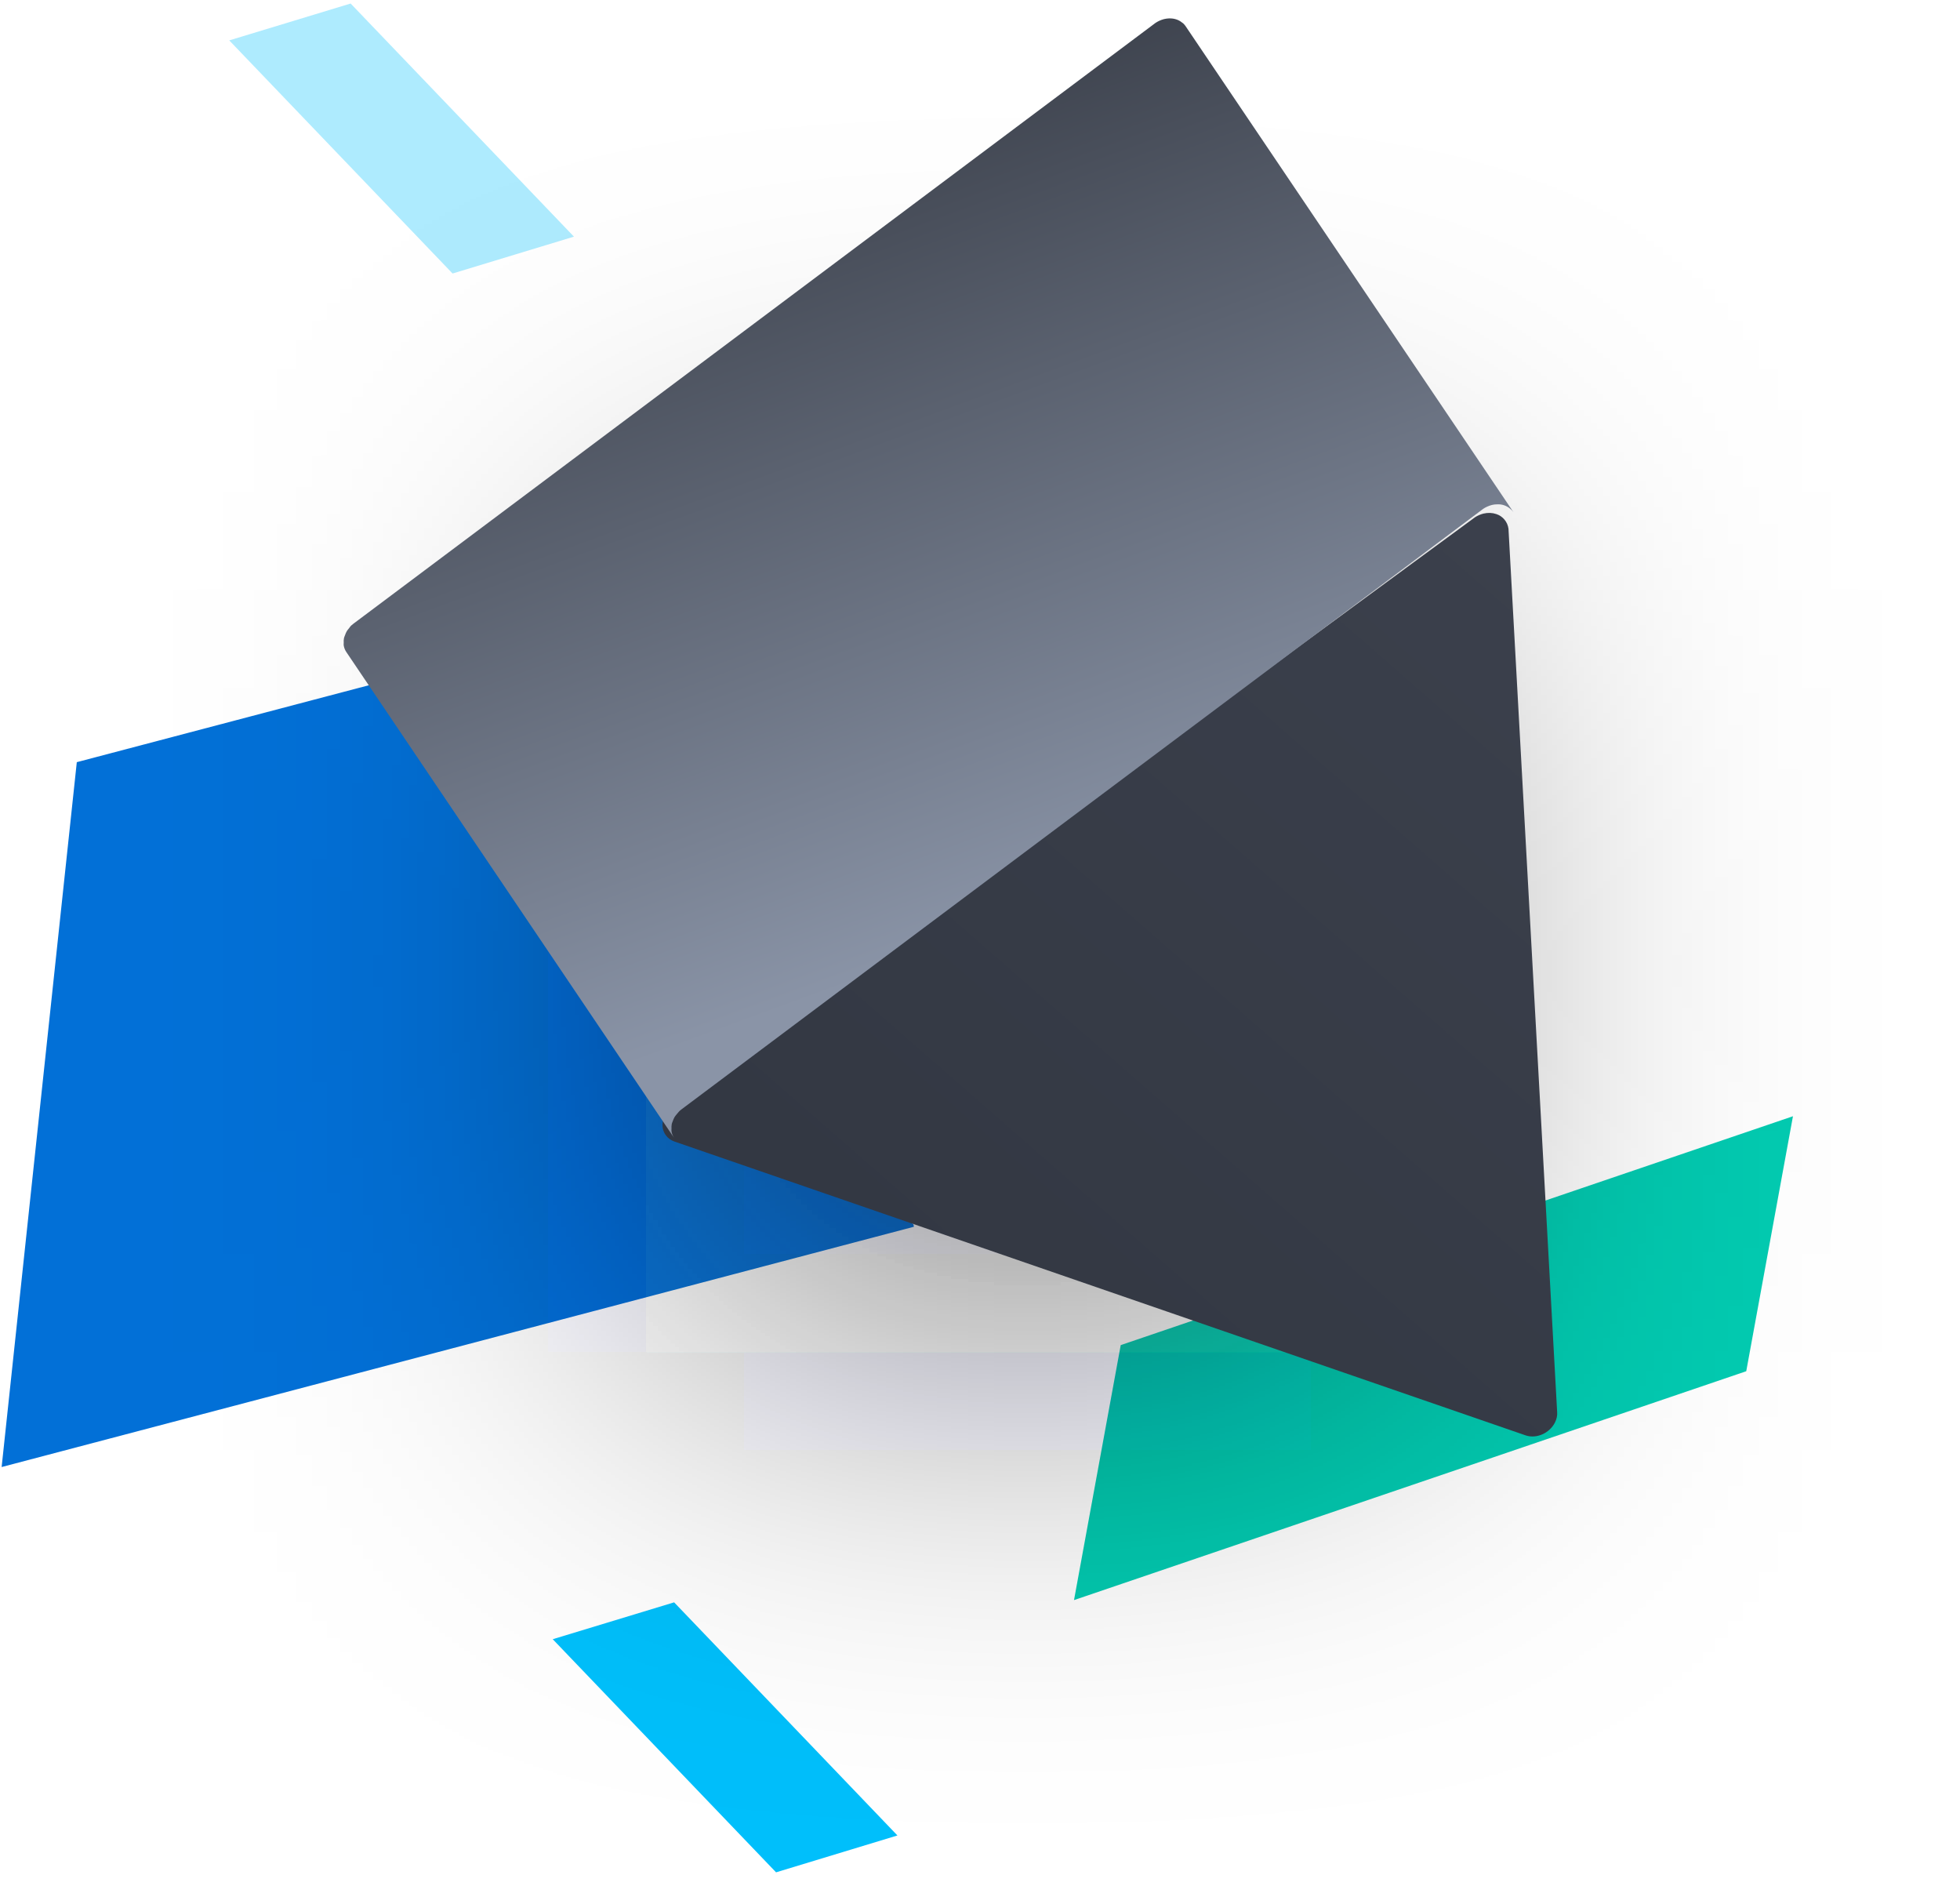
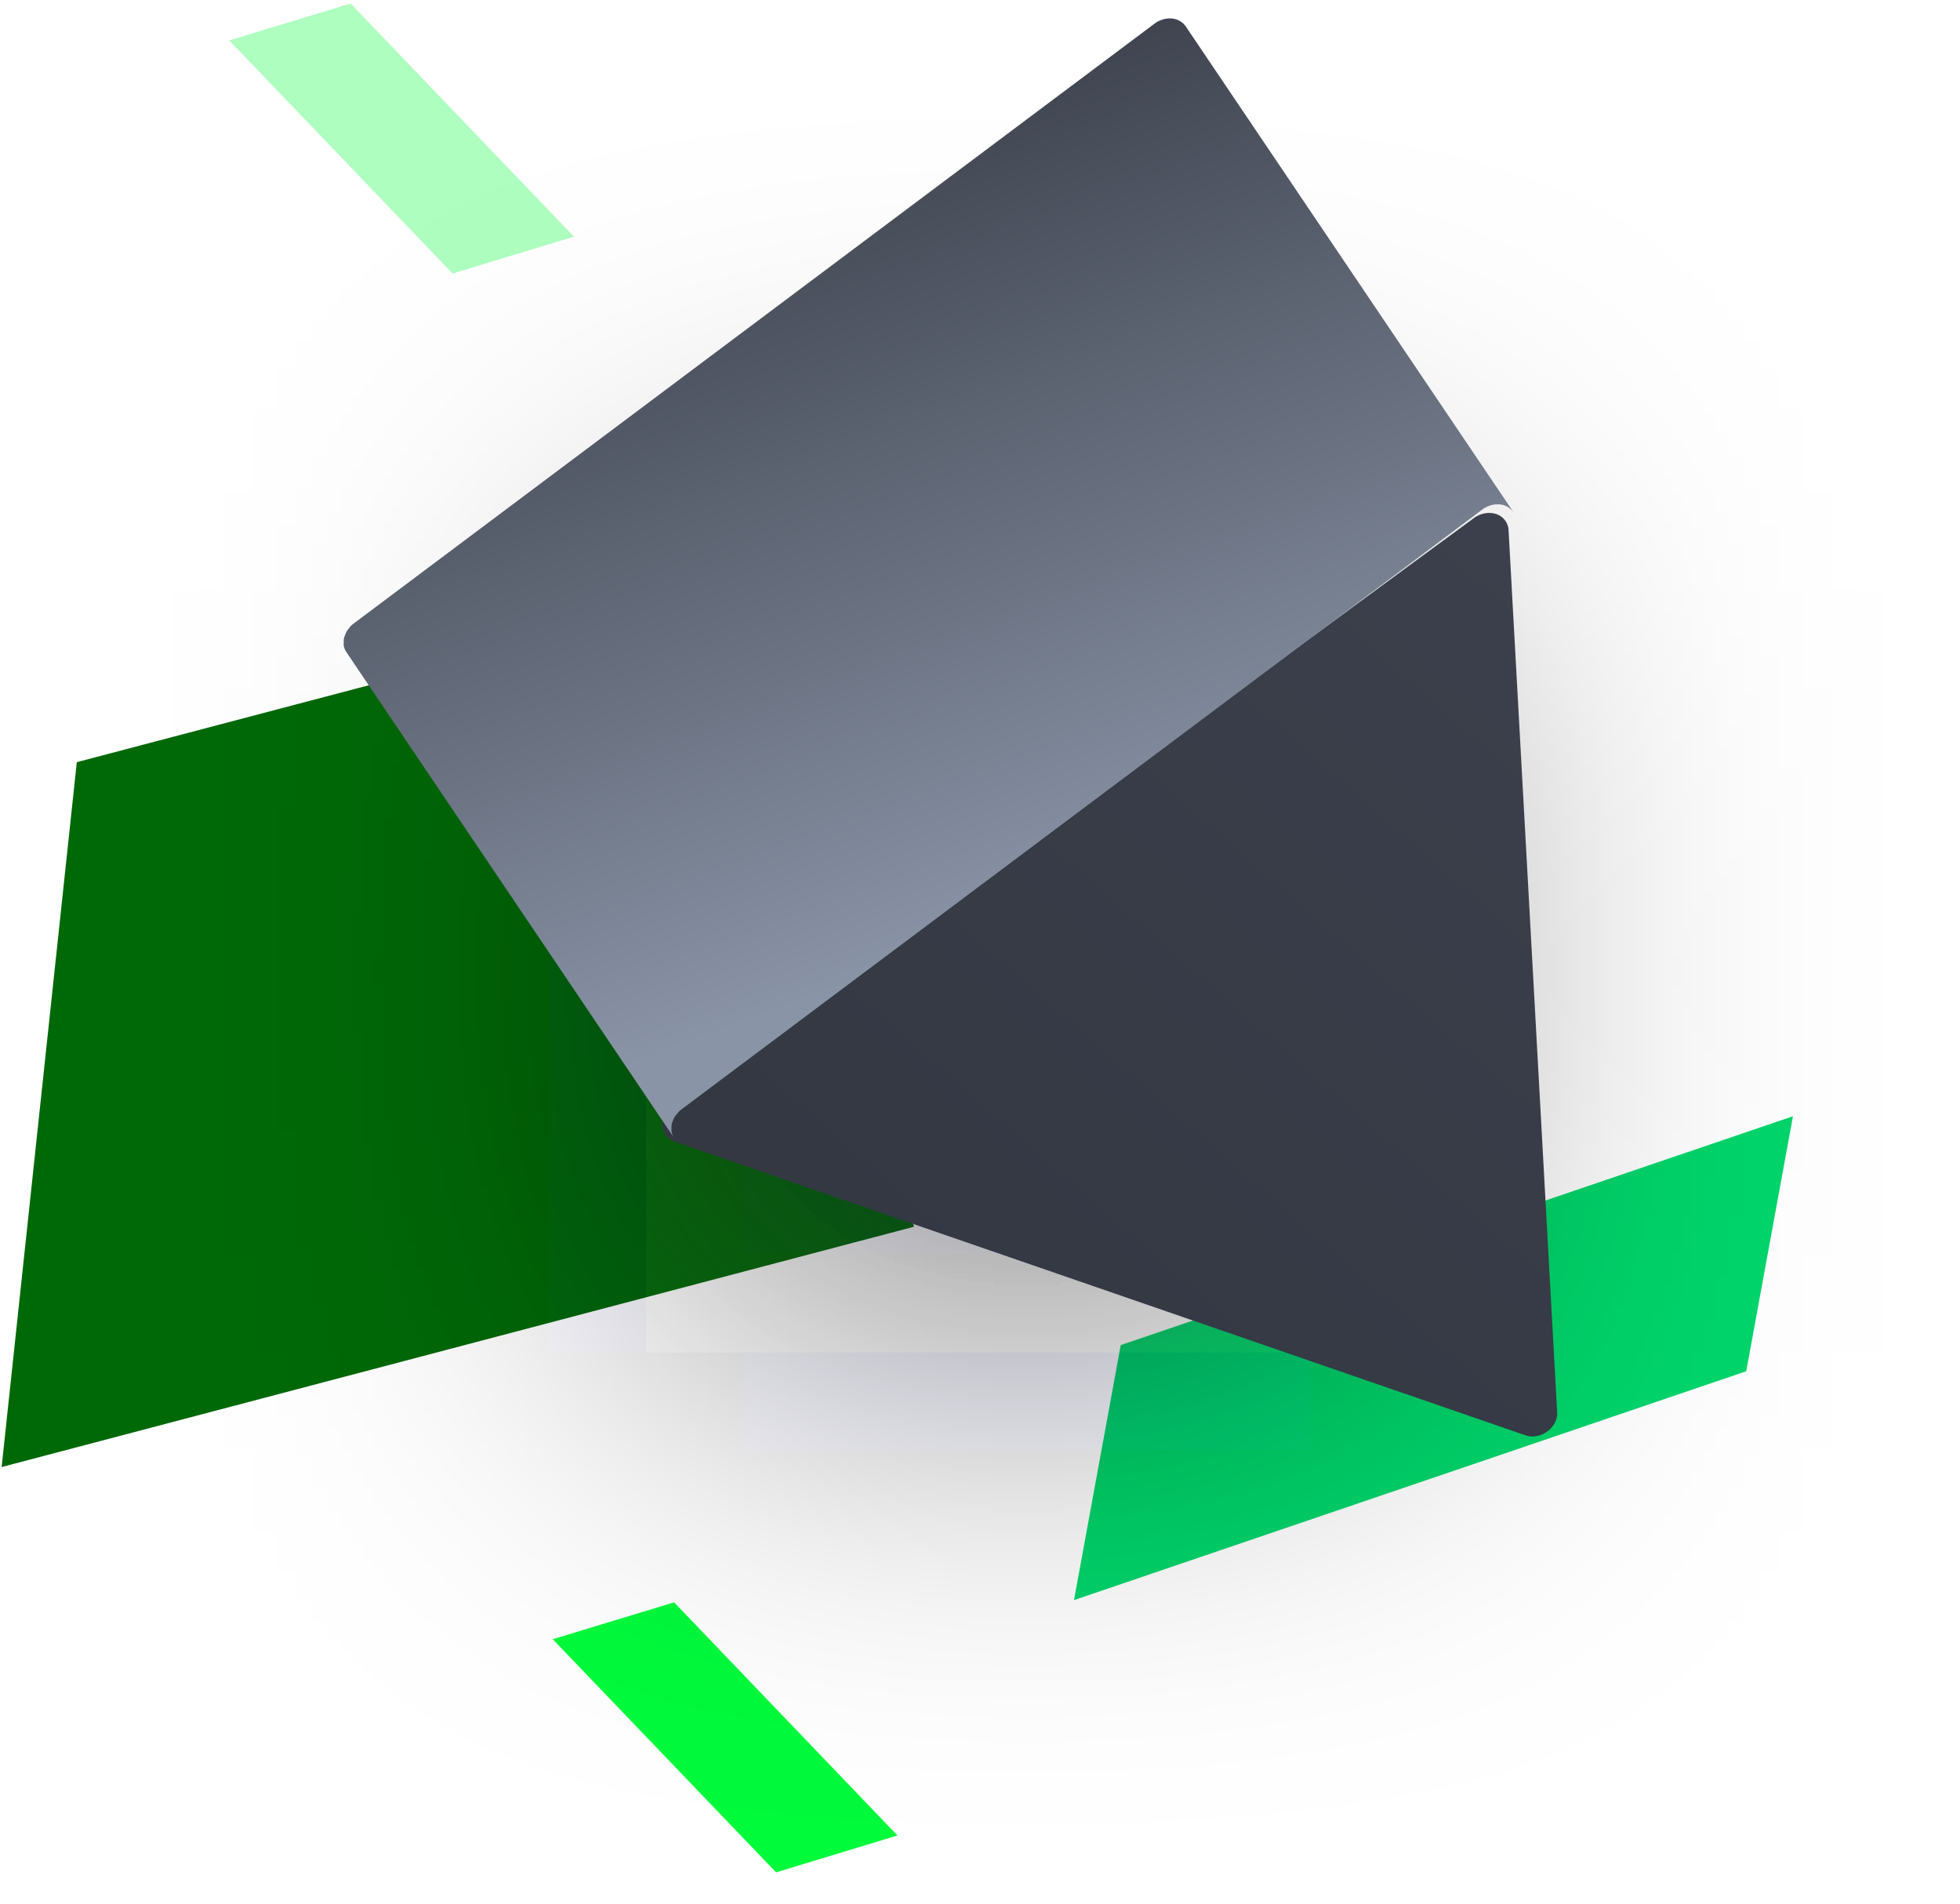
<svg xmlns="http://www.w3.org/2000/svg" width="103" height="100">
  <defs>
    <filter x="-90%" y="-90%" width="280%" height="280%" filterUnits="objectBoundingBox" id="a">
      <feGaussianBlur stdDeviation="12" in="SourceGraphic" />
    </filter>
    <linearGradient x1="49.892%" y1=".428%" x2="24.856%" y2="100%" id="b">
      <stop stop-color="#3B404C" offset="0%" />
      <stop stop-color="#333843" offset="100%" />
    </linearGradient>
    <linearGradient x1="17.713%" y1="0%" x2="77.754%" y2="68.424%" id="c">
      <stop stop-color="#2C3039" offset="0%" />
      <stop stop-color="#8A94A7" offset="100%" />
    </linearGradient>
  </defs>
  <g fill="none" fill-rule="evenodd">
-     <path d="M48.028 64.452L.086 77.076l3.95-37.033 27.97-7.364c.1 3.076.27 8.387.512 15.934l15.485 15.72.025.119z" fill="#0270D7" />
-     <path fill="#02CBB1" d="M91.767 72.042l2.455-13.396L58.895 70.67 56.44 84.067z" />
-     <path fill="#00BFFB" d="M40.783 98.37l6.378-1.937-11.735-12.248-6.379 1.937z" />
-     <path fill-opacity=".32" fill="#00BFFB" d="M23.783 14.37l6.378-1.937L18.426.185l-6.379 1.937z" />
+     <path d="M48.028 64.452L.086 77.076l3.95-37.033 27.97-7.364c.1 3.076.27 8.387.512 15.934l15.485 15.72.025.119z" fill="#006907" />
+     <path fill="#00d66b" d="M91.767 72.042l2.455-13.396L58.895 70.67 56.44 84.067z" />
+     <path fill="#00fb3b" d="M40.783 98.37l6.378-1.937-11.735-12.248-6.379 1.937z" />
+     <path fill-opacity=".32" fill="#00fb3b" d="M23.783 14.37l6.378-1.937L18.426.185l-6.379 1.937z" />
    <path fill-opacity=".48" fill="#1D2026" filter="url(#a)" d="M50 43h40v40H50z" transform="translate(-16 -12)" />
    <path d="M51.759 16.34a.94.94 0 0 1 .922.399l23.35 40.193c.096.151.143.35.143.545-.001.629-.481 1.21-1.067 1.292l-46.872 6.553a.909.909 0 0 1-.527-.081c-.507-.237-.688-.912-.39-1.5L50.84 16.996c.076-.134.183-.262.307-.372.19-.16.403-.255.612-.283" fill="url(#b)" transform="rotate(27 42.978 77.641)" />
    <path d="M25.338.52c-.01-.006-.022-.01-.033-.017a.893.893 0 0 0-.174-.066c-.01-.002-.022.001-.034-.001a.925.925 0 0 0-.346-.018 1.064 1.064 0 0 0-.315.096l-.004.001c-.06.03-.12.064-.178.105a1.172 1.172 0 0 0-.107.083l-.008.008a1.495 1.495 0 0 0-.295.368L.616 48.344a1.469 1.469 0 0 0-.064.148c-.02.057-.02.113-.033.171-.012.058-.028.116-.033.174-.007.084.002.164.012.246.007.052.006.106.02.156a.99.99 0 0 0 .103.233c.02.037.031.08.056.113a.877.877 0 0 0 .28.25l26.938 14.927a.868.868 0 0 1-.28-.252c-.024-.034-.037-.076-.057-.113-.04-.075-.08-.15-.103-.232-.013-.051-.013-.104-.02-.156-.01-.082-.02-.163-.012-.248.005-.058.021-.115.033-.173.024-.107.046-.216.097-.32L50.78 16.006c.076-.136.18-.265.304-.376.091-.08.19-.142.289-.19a.96.96 0 0 1 .662-.078.95.95 0 0 1 .24.084L25.337.52z" transform="rotate(27 42.028 77.95)" fill="url(#c)" fill-rule="nonzero" />
  </g>
</svg>
